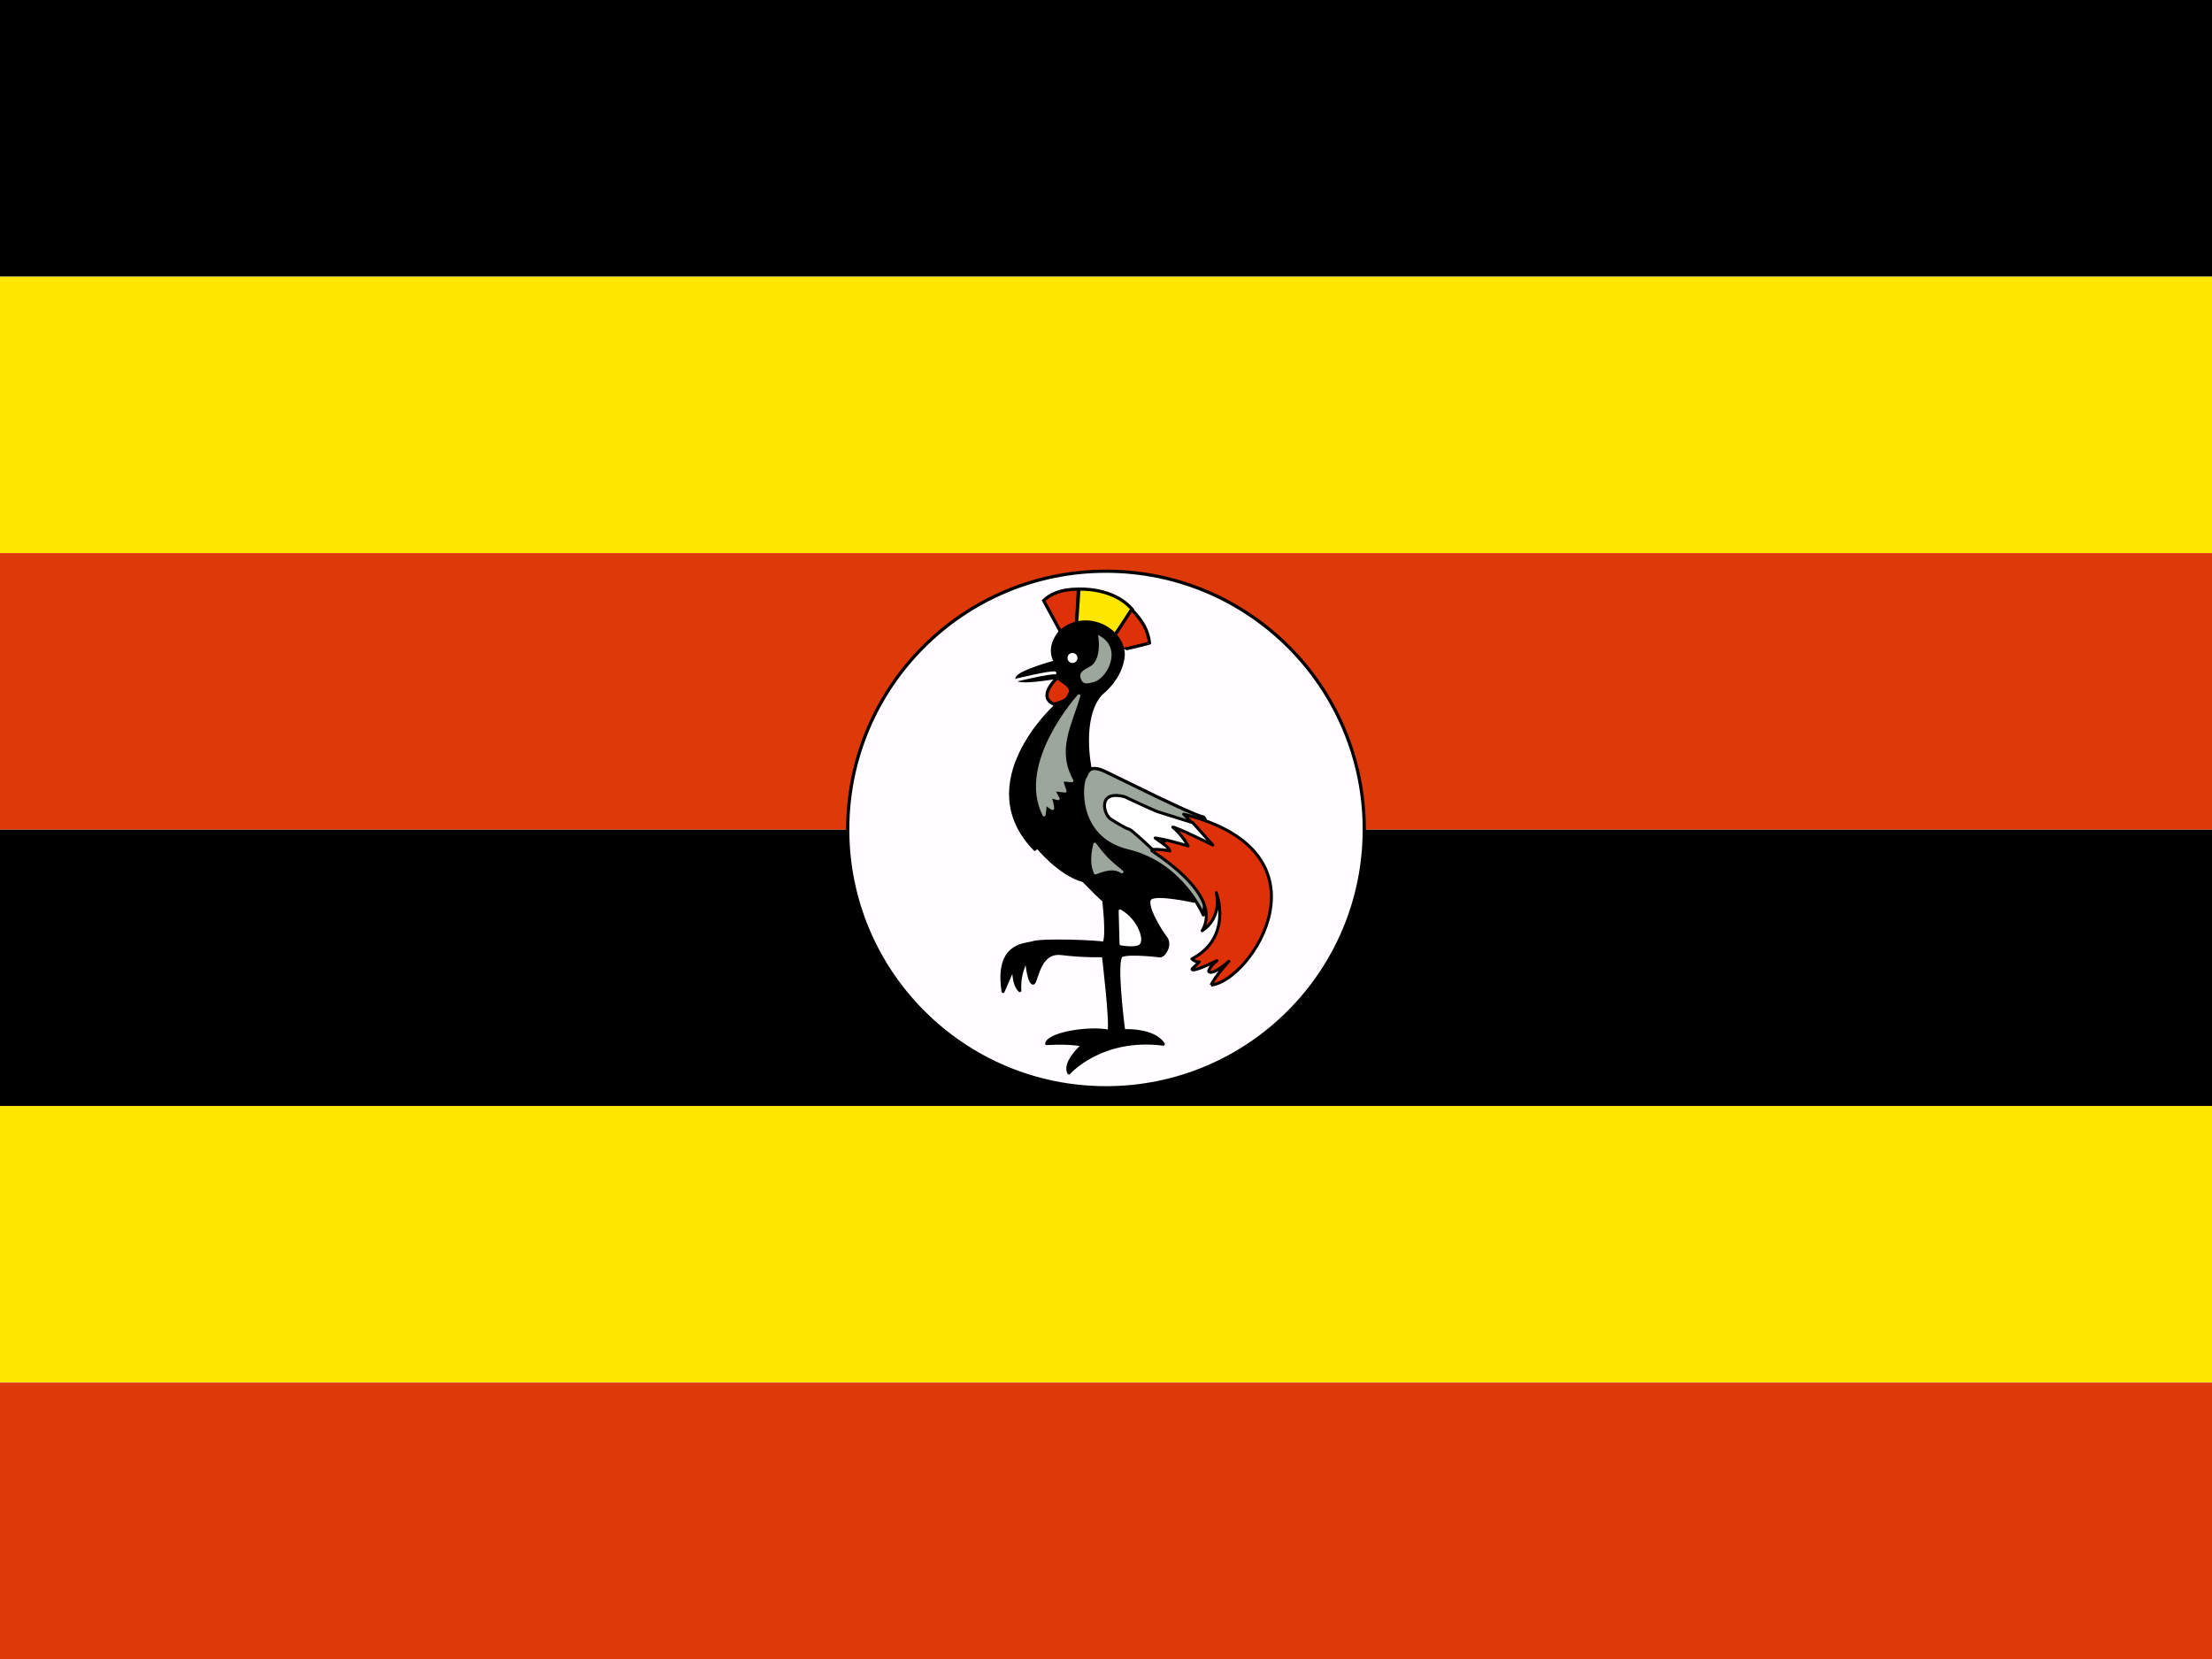
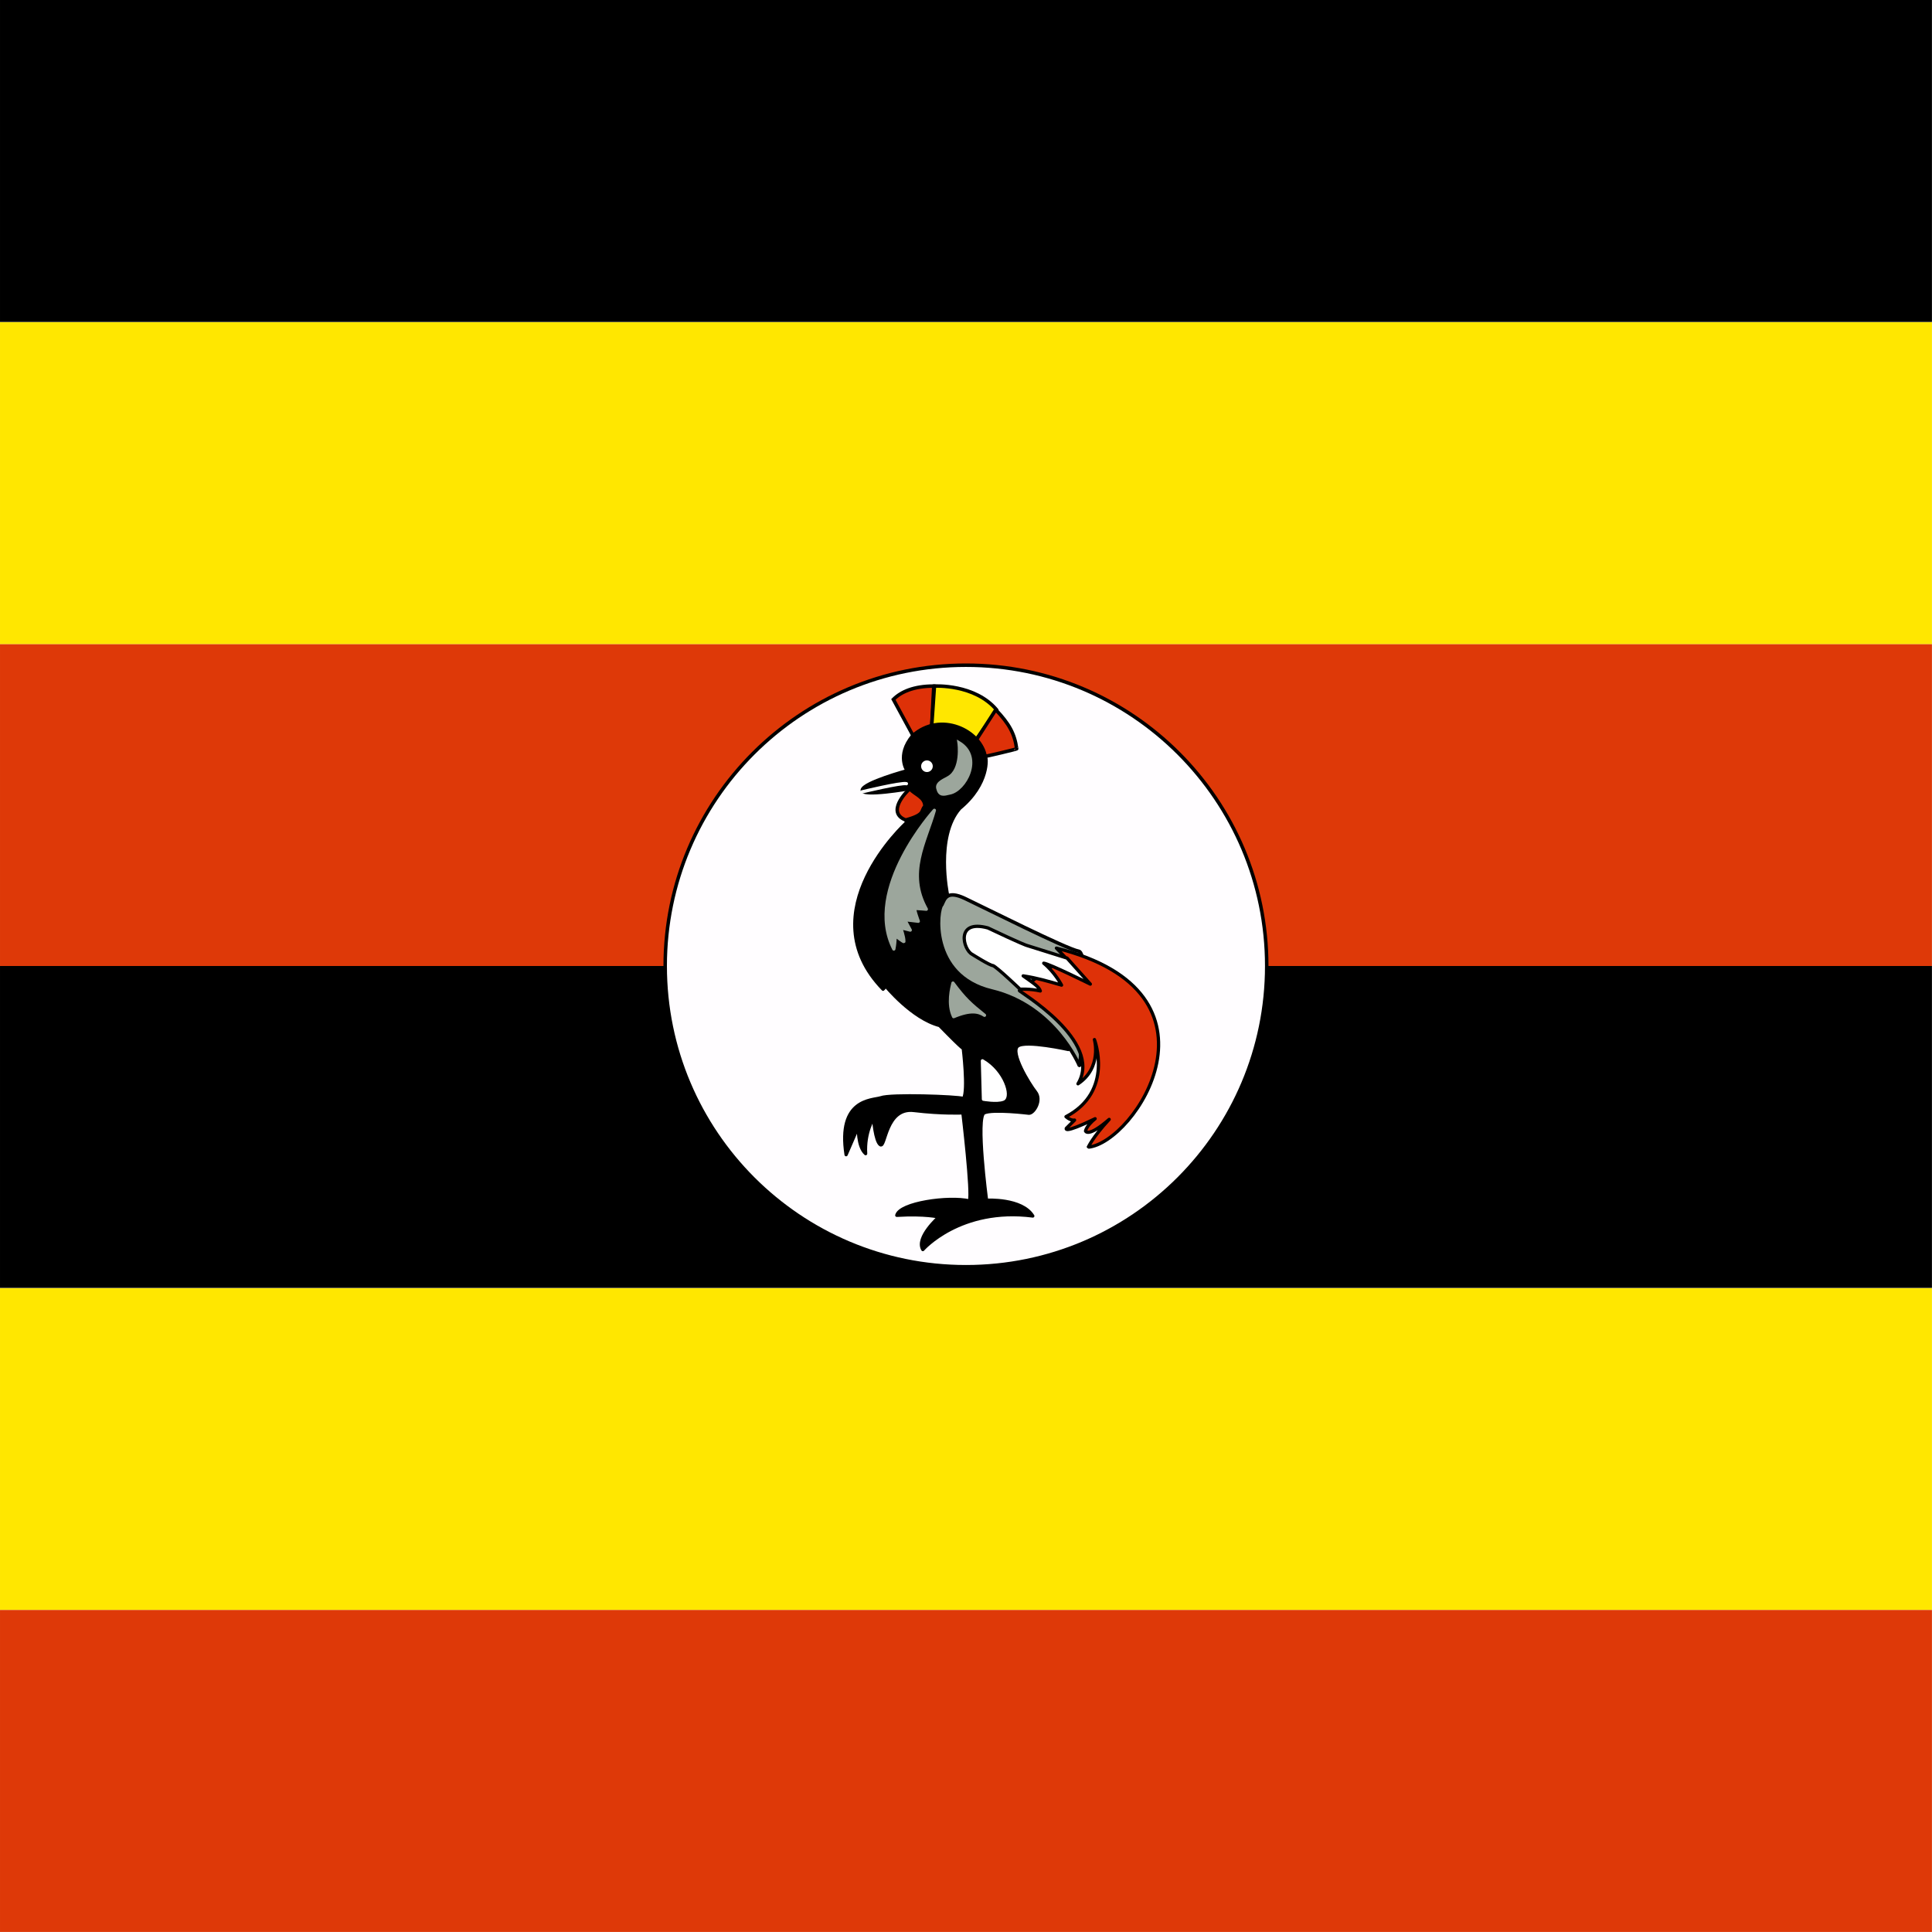
- <svg xmlns="http://www.w3.org/2000/svg" id="svg548" height="480" width="640" version="1.1">
+ <svg xmlns="http://www.w3.org/2000/svg" id="svg548" height="512" width="512" version="1.1">
  <defs id="defs550">
-     <clipPath id="clipPath4987" clipPathUnits="userSpaceOnUse">
-       <rect id="rect4989" fill-opacity="0.67" height="512" width="682.67" y="0" x="-85.333" />
+     <clipPath id="clipPath4282" clipPathUnits="userSpaceOnUse">
+       <rect id="rect4284" fill-opacity="0.67" height="496.06" width="496.06" y="0" x="124.02" />
    </clipPath>
  </defs>
-   <g id="flag" clip-path="url(#clipPath4987)" transform="matrix(.9375 0 0 .9375 80 -.000021009)">
-     <rect id="rect585" fill-rule="evenodd" height="85.321" width="768" y="341.36" x="-128" stroke-width="1pt" fill="#ffe700" />
-     <rect id="rect586" fill-rule="evenodd" height="85.321" width="768" y="256" x="-128" stroke-width="1pt" />
-     <rect id="rect587" fill-rule="evenodd" height="85.321" width="768" y="170.68" x="-128" stroke-width="1pt" fill="#de3908" />
-     <rect id="rect588" fill-rule="evenodd" height="85.321" width="768" y="85.358" x="-128" stroke-width="1pt" fill="#ffe700" />
-     <rect id="rect589" fill-rule="evenodd" height="85.321" width="768" y="0" x="-128" stroke-width="1pt" />
-     <g id="g568" transform="matrix(.69313 0 0 .69313 -17.787 96.709)">
-       <path id="path567" d="m505 232.31c0 63.513-51.487 115-115 115s-115-51.487-115-115 51.487-115 115-115 115 51.487 115 115z" fill-rule="evenodd" transform="translate(5 -2.5)" stroke="#000" stroke-width="1.067pt" fill="#fffdff" />
-       <path id="path556" d="m374.71 141.65-7.466-13.752c2.881-2.881 7.728-5.108 15.455-5.108 0 0.524-0.786 15.062-0.786 15.062l-7.203 3.798z" fill-rule="evenodd" stroke="#000" stroke-width="1.067pt" fill="#de3108" />
-       <path id="path557" d="m381.91 137.99 1.048-15.193s15.455-0.916 23.837 9.168c0.131-0.131-8.251 11.787-8.251 11.787l-16.634-5.762z" fill-rule="evenodd" stroke="#000" stroke-width="1.067pt" fill="#ffe700" />
-       <path id="path558" d="m398.81 143.62 7.596-11.787c5.108 5.37 7.203 9.168 7.989 14.931 0.131 0.131-12.049 3.012-12.049 2.881s-3.405-5.894-3.536-6.025z" fill-rule="evenodd" stroke="#000" stroke-width="1.067pt" fill="#de3108" />
-       <path id="path565" stroke-linejoin="round" d="m378.51 338.24s14.276-16.372 42.042-12.835c-4.191-6.811-17.681-6.025-17.681-6.025s-4.191-31.826-0.917-33.398 17.157 0.131 17.157 0.131c1.833 0 4.977-4.977 2.489-8.12-2.489-3.144-9.823-15.193-6.811-17.551 3.013-2.357 19.384 1.31 19.384 1.31l-46.233-59.199s-4.715-22.265 4.715-33.005c11.395-9.43 10.216-19.646 9.823-19.515-1.572-10.347-17.288-17.813-27.897-8.251-6.287 7.596-2.096 13.359-2.096 13.359s-16.502 4.453-17.157 7.334c-0.655 2.882 18.598-0.523 18.598-0.523l-1.834 13.228s-37.458 34.052-8.775 63.521c0.262-0.131 0.917-1.31 0.917-1.31s10.085 12.443 20.693 15.193c9.954 10.216 9.038 8.644 9.038 8.644s1.964 16.11 0.131 19.253c-2.489-0.786-27.897-1.702-31.696-0.262-3.405 1.048-16.502 0.393-13.228 21.742 2.488-5.763 4.715-10.871 4.715-10.871s-0.393 7.727 2.751 10.478c-0.524-8.121 3.012-13.621 3.012-13.621s0.655 8.906 2.619 10.215c1.965 1.31 1.965-14.407 12.836-13.097 10.87 1.31 18.729 0.917 18.729 0.917s3.667 30.778 2.488 33.66c-7.859-1.834-26.587 0.786-27.766 5.501 11.001-0.655 16.11 0.654 16.11 0.654s-8.906 7.859-6.156 12.443z" fill-rule="evenodd" stroke="#000" stroke-linecap="round" stroke-width="1.333" />
-       <path id="path552" stroke-linejoin="round" d="m382.92 170.3s-27.256 30.042-15.497 53.031c0.626-3.206 0.353-5.22 0.746-5.089-0.655-0.393 3.38 2.766 3.073 2.151 0.086-1.662-1.229-5.224-1.229-5.224 1.229 0.307 2.459 0.615 3.688 0.922-0.717-1.332-1.435-2.663-2.152-3.995 1.742 0.205 3.483 0.409 5.225 0.614 0 0-1.844-4.917-1.229-4.917 0.614 0 4.302 0.307 4.302 0.307-7.751-13.91-0.439-25.462 3.073-37.8z" fill-rule="evenodd" stroke="#9ca69c" stroke-linecap="round" stroke-width="1.333" fill="#9ca69c" />
-       <path id="path554" d="m392.39 144.53s1.441 10.347-4.191 13.359c-0.917 0.655-4.453 1.834-3.929 3.93 0.655 2.881 2.226 2.357 4.453 1.833 5.893-1.048 12.704-13.621 3.667-19.122z" fill-rule="evenodd" stroke="#9ca69c" stroke-width="1.067pt" fill="#9ca69c" />
+   <g id="flag" clip-path="url(#clipPath4282)" transform="matrix(1.0321 0 0 1.0321 -128 -.00020625)">
+     <rect id="rect585" fill-rule="evenodd" height="82.665" width="744.09" y="330.73" x="0" stroke-width="1pt" fill="#ffe700" />
+     <rect id="rect586" fill-rule="evenodd" height="82.665" width="744.09" y="248.03" x="0" stroke-width="1pt" />
+     <rect id="rect587" fill-rule="evenodd" height="82.665" width="744.09" y="165.37" x="0" stroke-width="1pt" fill="#de3908" />
+     <rect id="rect588" fill-rule="evenodd" height="82.665" width="744.09" y="82.701" x="0" stroke-width="1pt" fill="#ffe700" />
+     <rect id="rect589" fill-rule="evenodd" height="82.665" width="744.09" y="0" x="0" stroke-width="1pt" />
+     <g id="g568" transform="matrix(.67156 0 0 .67156 106.78 93.699)">
+       <path id="path567" d="m505 232.31c0 63.513-51.487 115-115 115s-115-51.487-115-115 51.487-115 115-115 115 51.487 115 115z" fill-rule="evenodd" transform="translate(5 -2.5)" stroke="#000" stroke-width="1pt" fill="#fffdff" />
+       <path id="path556" d="m374.71 141.65-7.466-13.752c2.881-2.881 7.728-5.108 15.455-5.108 0 0.524-0.786 15.062-0.786 15.062l-7.203 3.798z" fill-rule="evenodd" stroke="#000" stroke-width="1pt" fill="#de3108" />
+       <path id="path557" d="m381.91 137.99 1.048-15.193s15.455-0.916 23.837 9.168c0.131-0.131-8.251 11.787-8.251 11.787l-16.634-5.762z" fill-rule="evenodd" stroke="#000" stroke-width="1pt" fill="#ffe700" />
+       <path id="path558" d="m398.81 143.62 7.596-11.787c5.108 5.37 7.203 9.168 7.989 14.931 0.131 0.131-12.049 3.012-12.049 2.881s-3.405-5.894-3.536-6.025z" fill-rule="evenodd" stroke="#000" stroke-width="1pt" fill="#de3108" />
+       <path id="path565" stroke-linejoin="round" d="m378.51 338.24s14.276-16.372 42.042-12.835c-4.191-6.811-17.681-6.025-17.681-6.025s-4.191-31.826-0.917-33.398 17.157 0.131 17.157 0.131c1.833 0 4.977-4.977 2.489-8.12-2.489-3.144-9.823-15.193-6.811-17.551 3.013-2.357 19.384 1.31 19.384 1.31l-46.233-59.199s-4.715-22.265 4.715-33.005c11.395-9.43 10.216-19.646 9.823-19.515-1.572-10.347-17.288-17.813-27.897-8.251-6.287 7.596-2.096 13.359-2.096 13.359s-16.502 4.453-17.157 7.334c-0.655 2.882 18.598-0.523 18.598-0.523l-1.834 13.228s-37.458 34.052-8.775 63.521c0.262-0.131 0.917-1.31 0.917-1.31s10.085 12.443 20.693 15.193c9.954 10.216 9.038 8.644 9.038 8.644s1.964 16.11 0.131 19.253c-2.489-0.786-27.897-1.702-31.696-0.262-3.405 1.048-16.502 0.393-13.228 21.742 2.488-5.763 4.715-10.871 4.715-10.871s-0.393 7.727 2.751 10.478c-0.524-8.121 3.012-13.621 3.012-13.621s0.655 8.906 2.619 10.215c1.965 1.31 1.965-14.407 12.836-13.097 10.87 1.31 18.729 0.917 18.729 0.917s3.667 30.778 2.488 33.66c-7.859-1.834-26.587 0.786-27.766 5.501 11.001-0.655 16.11 0.654 16.11 0.654s-8.906 7.859-6.156 12.443z" fill-rule="evenodd" stroke="#000" stroke-linecap="round" stroke-width="1.25" />
+       <path id="path552" stroke-linejoin="round" d="m382.92 170.3s-27.256 30.042-15.497 53.031c0.626-3.206 0.353-5.22 0.746-5.089-0.655-0.393 3.38 2.766 3.073 2.151 0.086-1.662-1.229-5.224-1.229-5.224 1.229 0.307 2.459 0.615 3.688 0.922-0.717-1.332-1.435-2.663-2.152-3.995 1.742 0.205 3.483 0.409 5.225 0.614 0 0-1.844-4.917-1.229-4.917 0.614 0 4.302 0.307 4.302 0.307-7.751-13.91-0.439-25.462 3.073-37.8z" fill-rule="evenodd" stroke="#9ca69c" stroke-linecap="round" stroke-width="1.25" fill="#9ca69c" />
+       <path id="path554" d="m392.39 144.53s1.441 10.347-4.191 13.359c-0.917 0.655-4.453 1.834-3.929 3.93 0.655 2.881 2.226 2.357 4.453 1.833 5.893-1.048 12.704-13.621 3.667-19.122z" fill-rule="evenodd" stroke="#9ca69c" stroke-width="1pt" fill="#9ca69c" />
      <path id="path555" d="m382.31 153.44c0 1.23-0.997 2.227-2.227 2.227-1.23 0-2.227-0.997-2.227-2.227 0-1.23 0.997-2.227 2.227-2.227 1.23 0 2.227 0.997 2.227 2.227z" fill-rule="evenodd" fill="#fff" />
-       <path id="path559" d="m373.53 162.08c-1.441 1.179-9.037 9.038-1.572 11.919 7.728-2.096 5.632-3.536 7.335-5.239 0.044-3.536-3.842-4.453-5.763-6.68z" fill-rule="evenodd" stroke="#000" stroke-width="1.067pt" fill="#de3108" />
-       <path id="path560" stroke-linejoin="round" d="m390.03 236.35c-0.393 1.703-2.095 7.989 0.262 12.835 6.549-2.75 9.561-1.965 11.788-0.524-5.369-4.322-7.465-6.156-12.05-12.311z" fill-rule="evenodd" stroke="#9ca69c" stroke-linecap="round" stroke-width="1.333" fill="#9ca69c" />
-       <path id="path561" stroke-linejoin="round" d="m401.3 266.08 0.393 14.669s5.108 0.917 7.465 0c2.358-0.917-0.131-10.216-7.858-14.669z" fill-rule="evenodd" stroke="#fff" stroke-linecap="round" stroke-width="1.333" fill="#fff" />
-       <path id="path564" d="m438.36 267.91s-9.43-22.789-33.529-28.552-20.956-31.433-18.991-33.005c1.048-2.227 1.834-5.632 8.775-2.357 6.942 3.274 38.899 19.383 43.483 20.169s0.655 44.269 0.262 43.745z" fill-rule="evenodd" stroke="#000" stroke-width="1.067pt" fill="#9ca69c" />
-       <path id="path563" stroke-linejoin="round" d="m415.44 239.23c-0.393 0.262 32.219 19.252 22.396 35.624 9.3-6.156 6.287-16.895 6.287-16.895s7.596 19.777-10.871 29.469c1.965 1.703 3.275 1.309 3.275 1.309l-3.144 3.144s-1.441 2.357 11.002-3.668c-3.406 2.751-3.667 4.715-3.667 4.715s0.916 2.62 9.037-4.453c-6.549 7.073-7.99 10.74-7.99 10.609 17.681-1.572 56.187-59.068-12.18-76.095 3.668 3.799 3.143 3.275 3.143 3.275l-17.288 12.966z" fill-rule="evenodd" stroke="#000" stroke-width="1.333" fill="#de3108" />
-       <path id="path562" stroke-linejoin="round" d="m416.88 233.6c4.453 3.143 6.024 4.191 6.548 5.763-4.06-0.916-7.727-0.655-7.727-0.655s-8.775-8.382-10.347-9.037c-1.179 0-7.989-4.322-7.989-4.322-3.405-1.703-6.548-13.49 6.025-10.085 12.965 6.155 14.799 6.68 14.799 6.68 5.152 1.615 10.303 3.231 15.455 4.846 2.969 3.318 5.937 6.636 8.906 9.954 0 0-15.847-7.859-17.812-7.99 4.322 3.536 6.811 8.382 6.811 8.382-5.021-1.441-9.386-2.75-14.669-3.536z" fill-rule="evenodd" stroke="#000" stroke-linecap="round" stroke-width="1.333" fill="#fff" />
-       <path id="path566" d="m355.2 163.26s15.193-3.667 17.026-3.143" stroke="#fff" stroke-linecap="round" stroke-width="1.333" fill="none" />
+       <path id="path559" d="m373.53 162.08c-1.441 1.179-9.037 9.038-1.572 11.919 7.728-2.096 5.632-3.536 7.335-5.239 0.044-3.536-3.842-4.453-5.763-6.68z" fill-rule="evenodd" stroke="#000" stroke-width="1pt" fill="#de3108" />
+       <path id="path560" stroke-linejoin="round" d="m390.03 236.35c-0.393 1.703-2.095 7.989 0.262 12.835 6.549-2.75 9.561-1.965 11.788-0.524-5.369-4.322-7.465-6.156-12.05-12.311z" fill-rule="evenodd" stroke="#9ca69c" stroke-linecap="round" stroke-width="1.25" fill="#9ca69c" />
+       <path id="path561" stroke-linejoin="round" d="m401.3 266.08 0.393 14.669s5.108 0.917 7.465 0c2.358-0.917-0.131-10.216-7.858-14.669z" fill-rule="evenodd" stroke="#fff" stroke-linecap="round" stroke-width="1.25" fill="#fff" />
+       <path id="path564" d="m438.36 267.91s-9.43-22.789-33.529-28.552-20.956-31.433-18.991-33.005c1.048-2.227 1.834-5.632 8.775-2.357 6.942 3.274 38.899 19.383 43.483 20.169s0.655 44.269 0.262 43.745z" fill-rule="evenodd" stroke="#000" stroke-width="1pt" fill="#9ca69c" />
+       <path id="path563" stroke-linejoin="round" d="m415.44 239.23c-0.393 0.262 32.219 19.252 22.396 35.624 9.3-6.156 6.287-16.895 6.287-16.895s7.596 19.777-10.871 29.469c1.965 1.703 3.275 1.309 3.275 1.309l-3.144 3.144s-1.441 2.357 11.002-3.668c-3.406 2.751-3.667 4.715-3.667 4.715s0.916 2.62 9.037-4.453c-6.549 7.073-7.99 10.74-7.99 10.609 17.681-1.572 56.187-59.068-12.18-76.095 3.668 3.799 3.143 3.275 3.143 3.275l-17.288 12.966z" fill-rule="evenodd" stroke="#000" stroke-width="1.25" fill="#de3108" />
+       <path id="path562" stroke-linejoin="round" d="m416.88 233.6c4.453 3.143 6.024 4.191 6.548 5.763-4.06-0.916-7.727-0.655-7.727-0.655s-8.775-8.382-10.347-9.037c-1.179 0-7.989-4.322-7.989-4.322-3.405-1.703-6.548-13.49 6.025-10.085 12.965 6.155 14.799 6.68 14.799 6.68 5.152 1.615 10.303 3.231 15.455 4.846 2.969 3.318 5.937 6.636 8.906 9.954 0 0-15.847-7.859-17.812-7.99 4.322 3.536 6.811 8.382 6.811 8.382-5.021-1.441-9.386-2.75-14.669-3.536z" fill-rule="evenodd" stroke="#000" stroke-linecap="round" stroke-width="1.25" fill="#fff" />
+       <path id="path566" d="m355.2 163.26s15.193-3.667 17.026-3.143" stroke="#fff" stroke-linecap="round" stroke-width="1.25" fill="none" />
    </g>
-     <rect id="rect584" fill-rule="evenodd" height="85.321" width="768" y="426.68" x="-128" stroke-width="1pt" fill="#de3908" />
+     <rect id="rect584" fill-rule="evenodd" height="82.665" width="744.09" y="413.4" x="0" stroke-width="1pt" fill="#de3908" />
  </g>
</svg>
